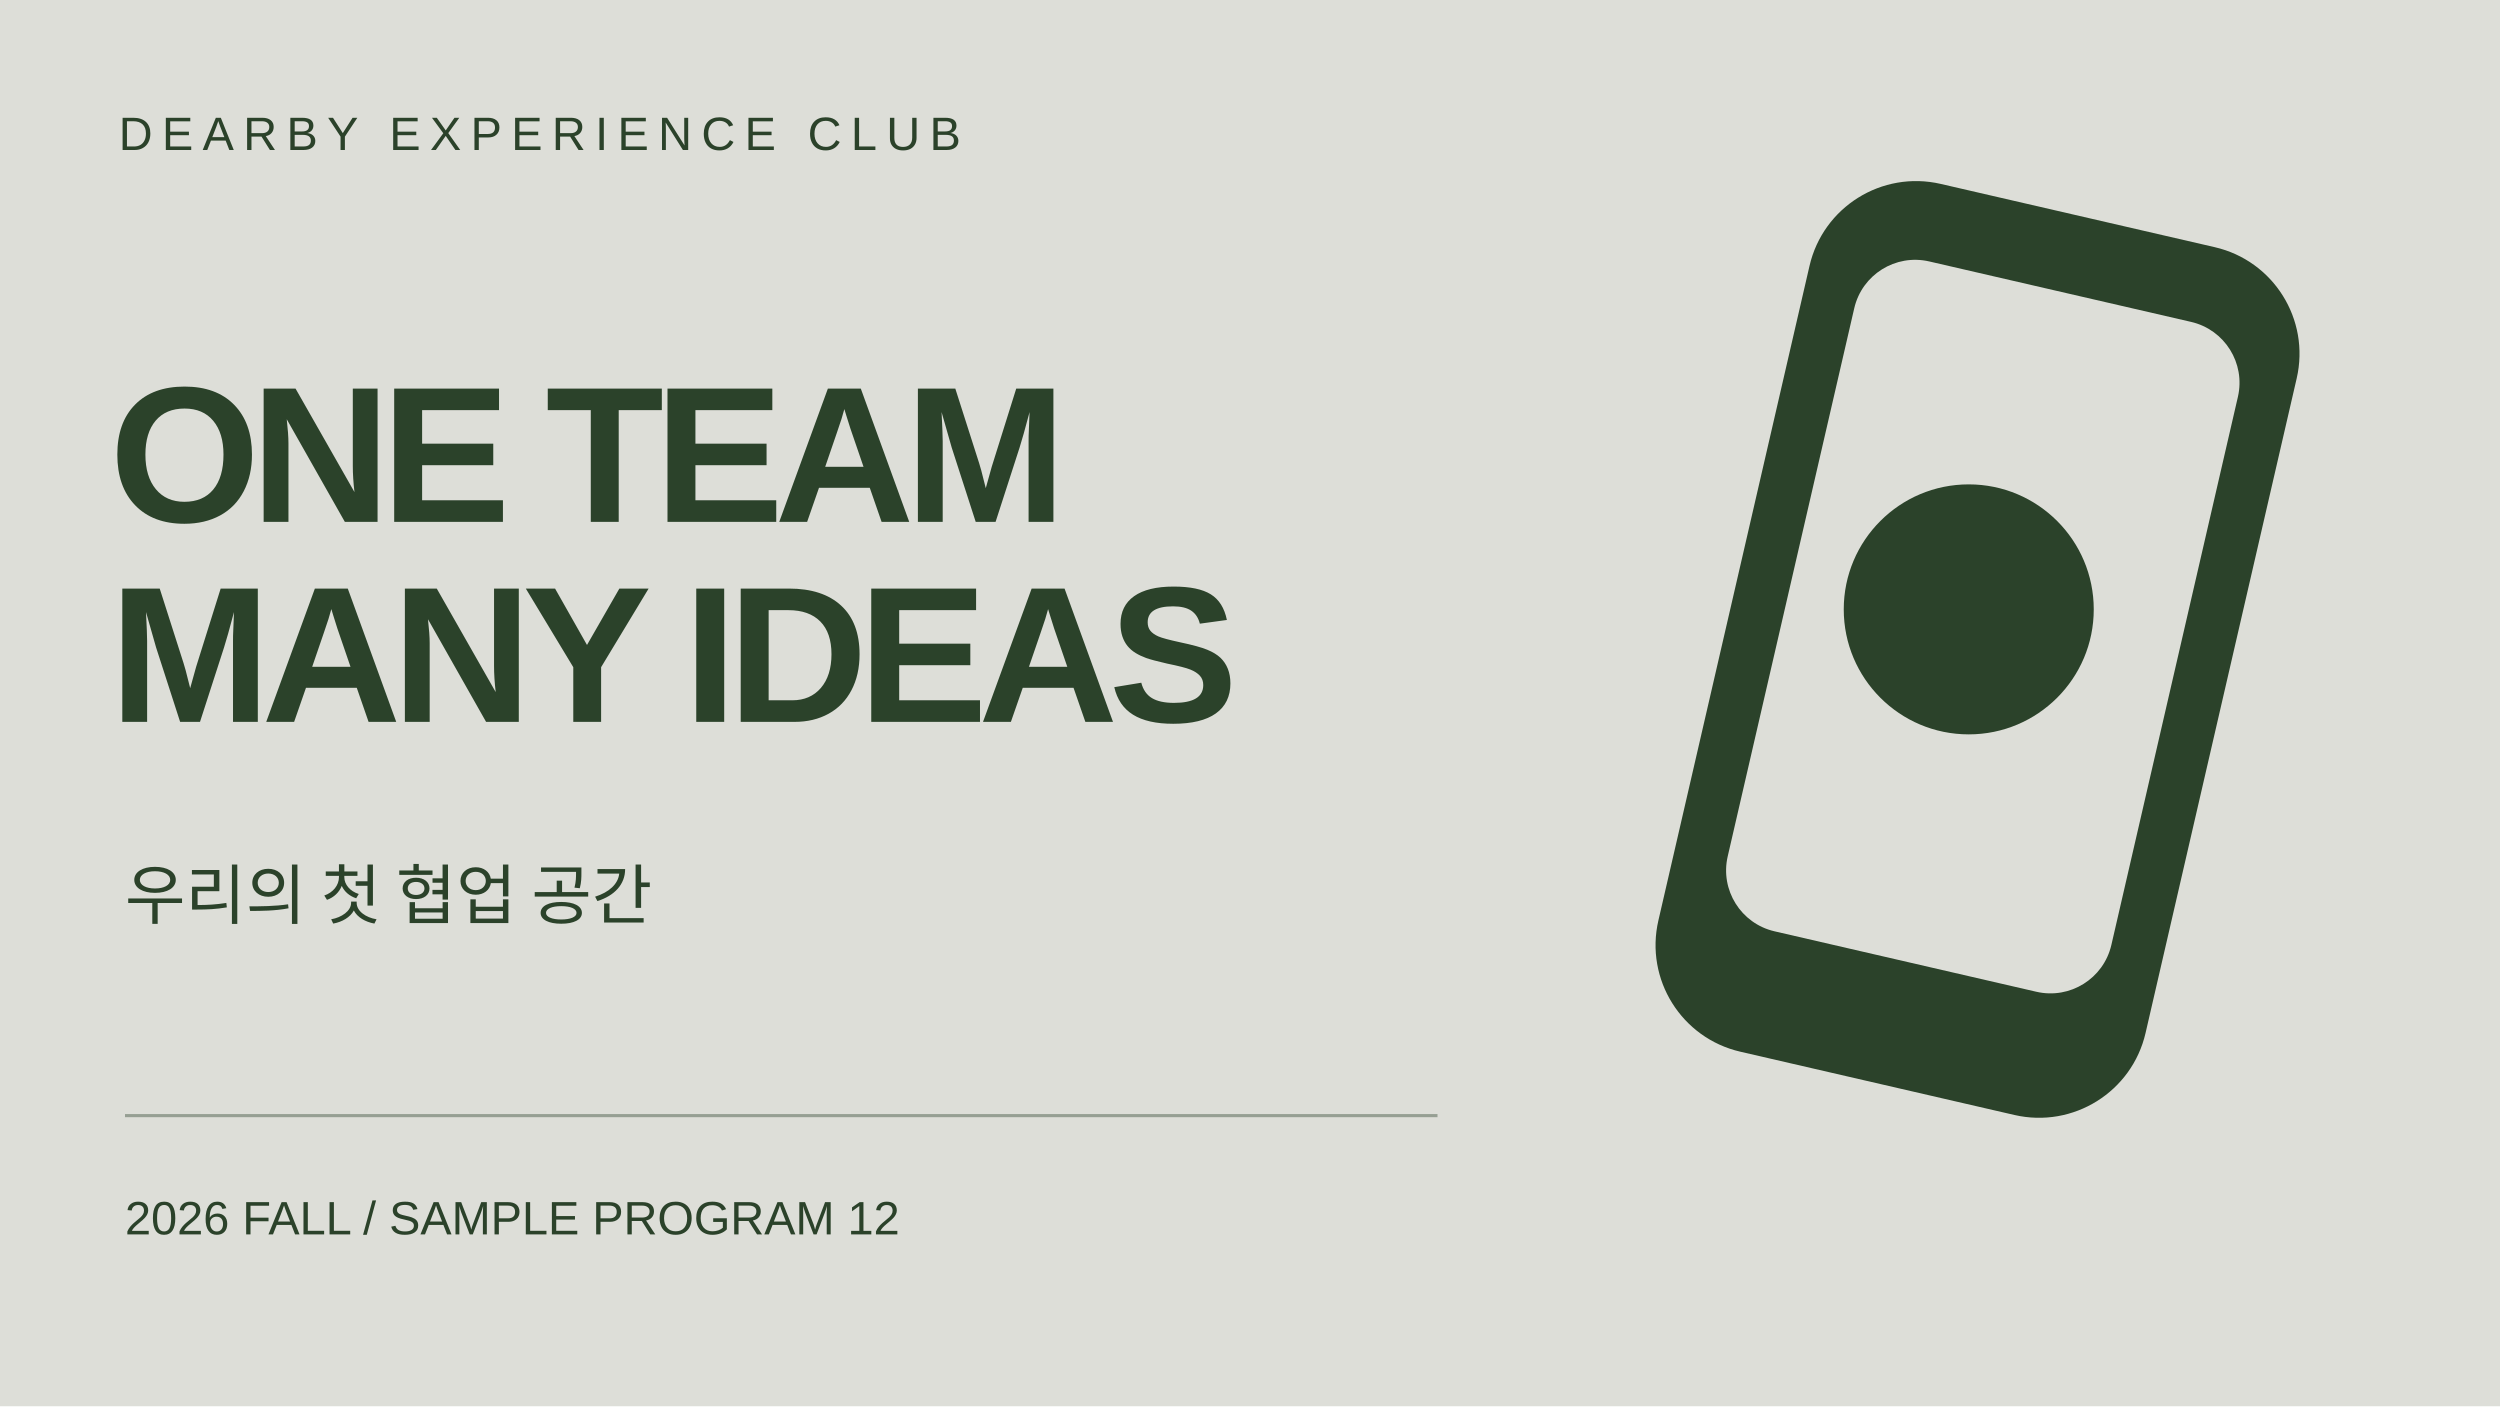
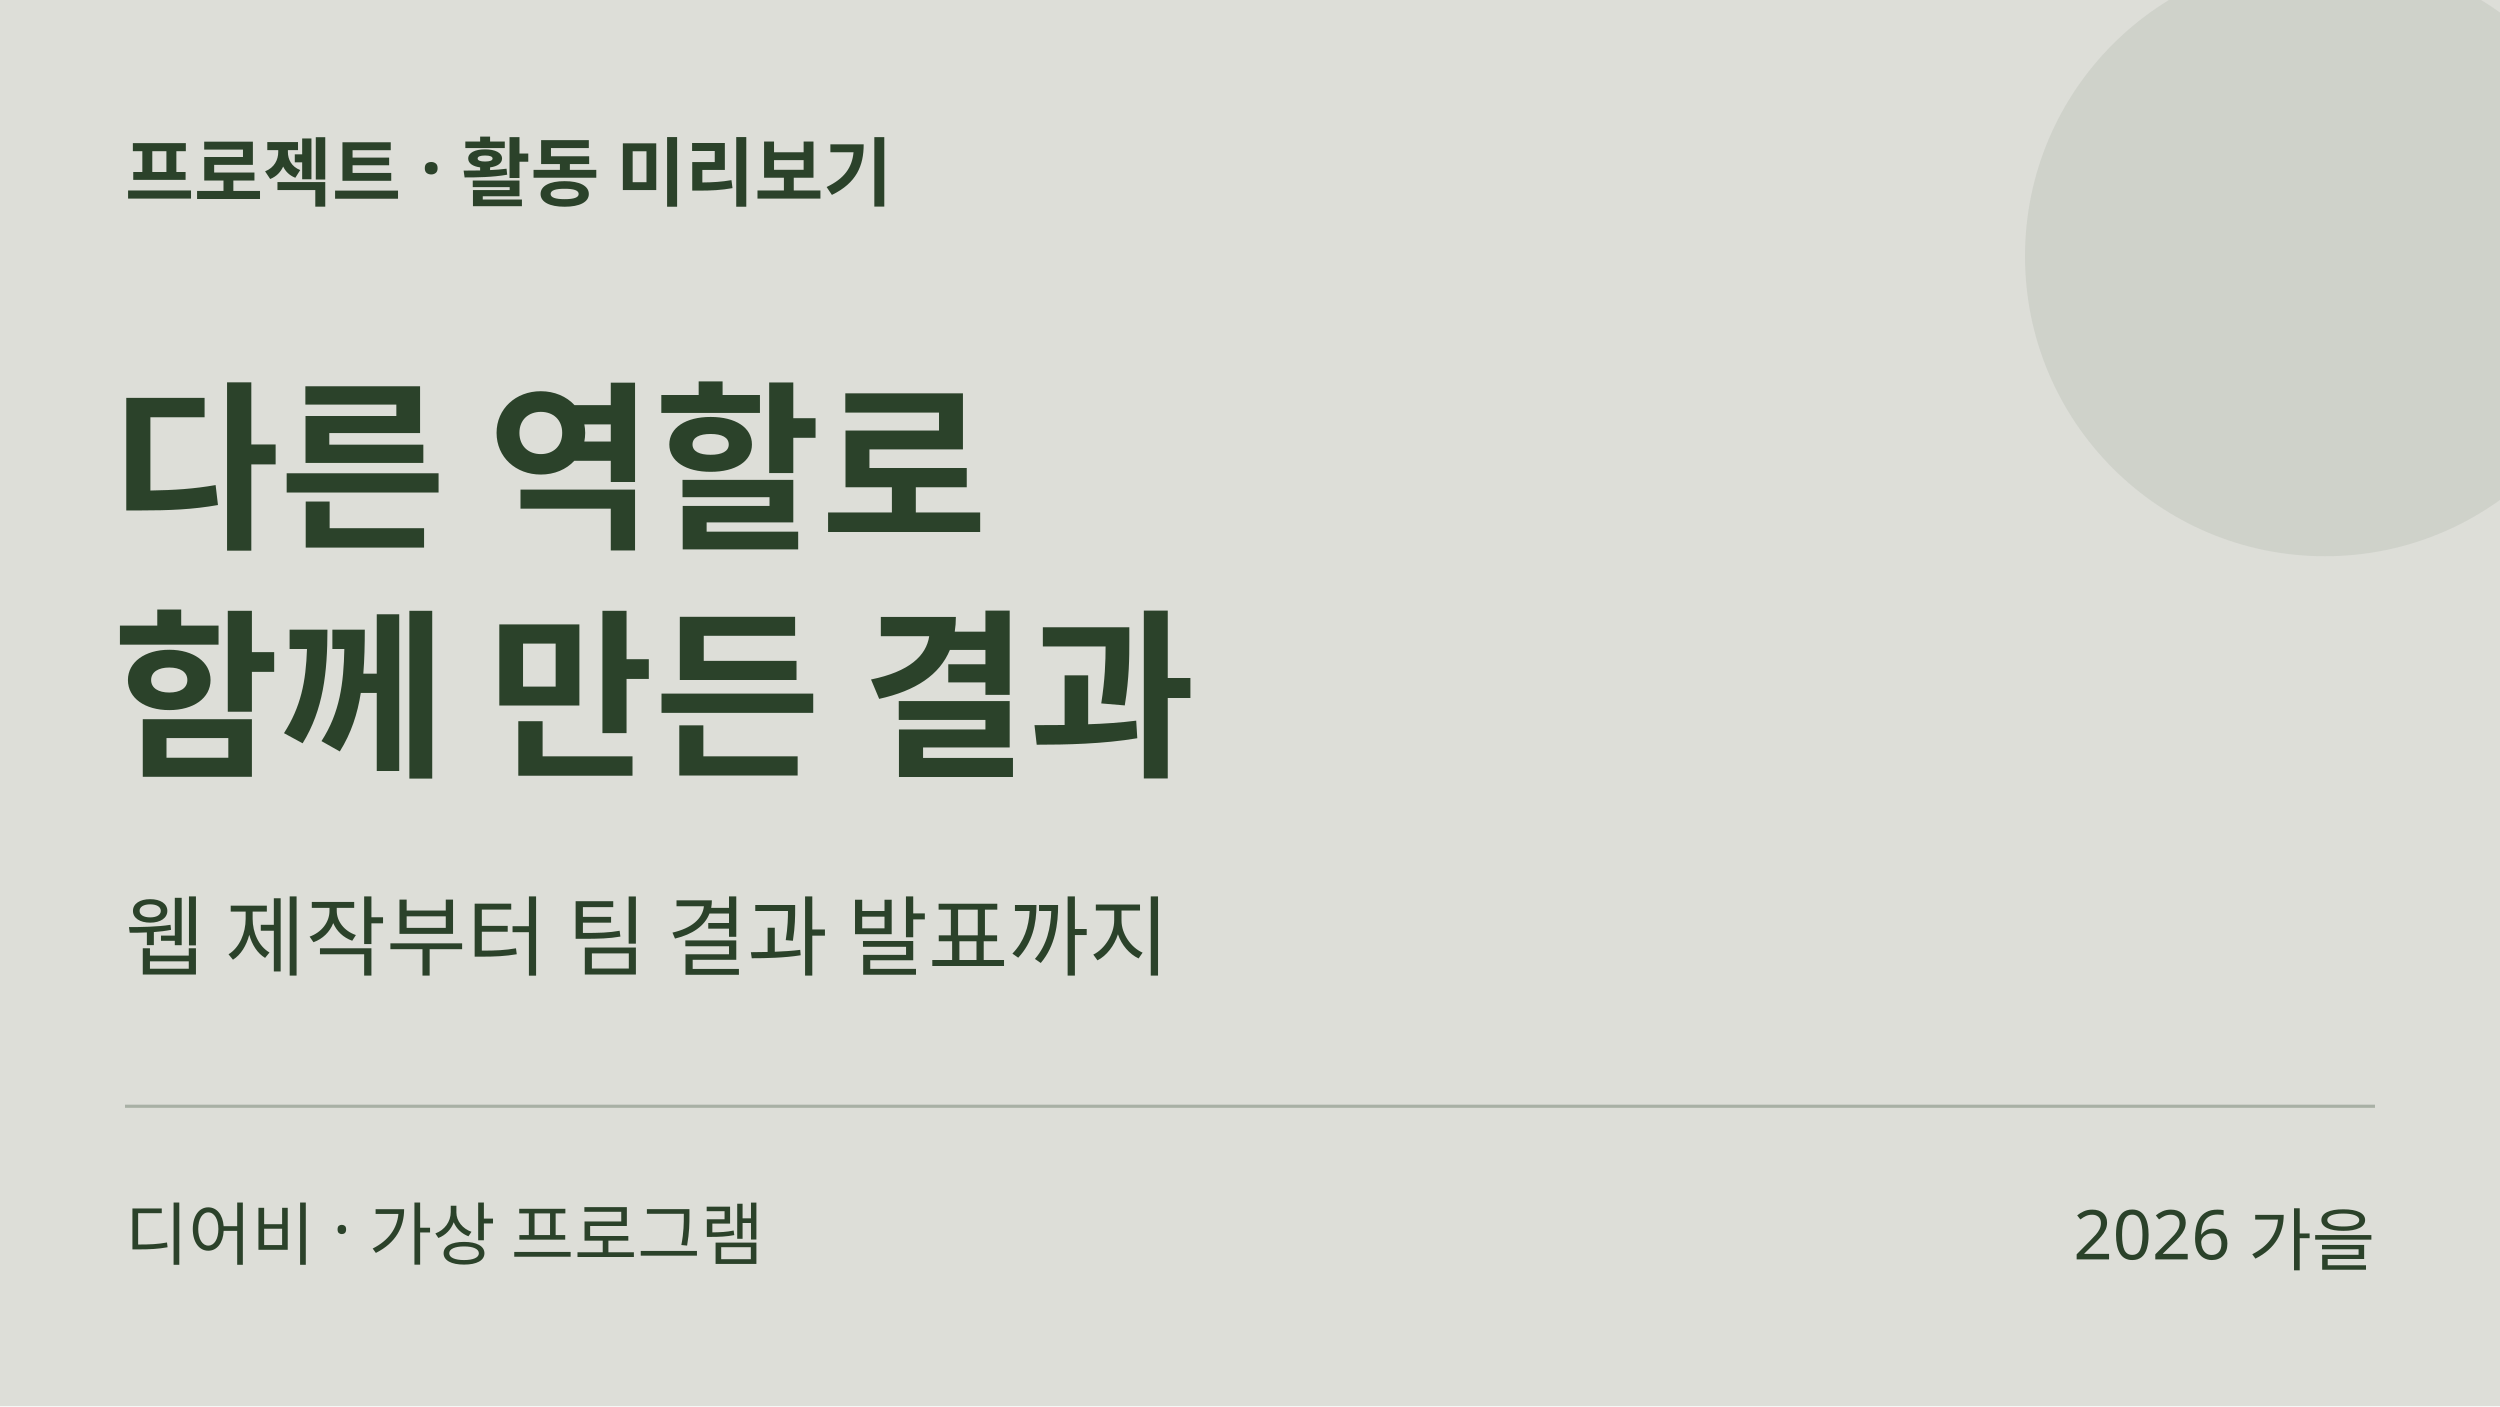
<svg xmlns="http://www.w3.org/2000/svg" width="800" height="450" viewBox="0 0 800 450">
  <rect width="800" height="450" fill="#ddded8" />
-   <rect x="550" y="65" width="160" height="285" rx="35" fill="#2b422a" transform="rotate(13 630 220)" />
-   <rect x="567" y="90" width="126" height="220" rx="20" fill="#ddded8" transform="rotate(13 630 220)" />
-   <circle cx="630" cy="195" r="40" fill="#2b422a" />
-   <g fill="#2b422a" font-family="Arial,sans-serif">
-     <text x="38" y="48" font-size="15" letter-spacing="3">DEARBY EXPERIENCE CLUB</text>
-     <text x="35" y="167" font-size="62" font-weight="900" letter-spacing="-3">ONE TEAM</text>
-     <text x="35" y="231" font-size="62" font-weight="900" letter-spacing="-3">MANY IDEAS</text>
-     <text x="40" y="294" font-size="21">우리의 첫 협업 공간</text>
-     <path d="M40 357h420" stroke="#2b422a" opacity=".4" />
-     <text x="40" y="395" font-size="15">2026 FALL   /   SAMPLE PROGRAM 12</text>
+   <circle cx="744" cy="82" r="96" fill="#2b422a" opacity=".08" />
+   <g fill="#2b422a" font-family="Apple SD Gothic Neo,Malgun Gothic,sans-serif">
+     <text x="40" y="64" font-size="24" font-weight="600">프로젝트 · 활동 미리보기</text>
+     <text x="36" y="171" font-size="58" font-weight="800">다른 역할로</text>
+     <text x="36" y="244" font-size="58" font-weight="800">함께 만든 결과</text>
+     <text x="40" y="310" font-size="28">웹 제작부터 팀 결과 발표까지</text>
+     <path d="M40 354h720" stroke="#2b422a" opacity=".3" />
+     <text x="40" y="403" font-size="22">디어비 · 가상 프로그램</text>
+     <text x="760" y="403" font-size="22" text-anchor="end">2026 가을</text>
  </g>
</svg>
